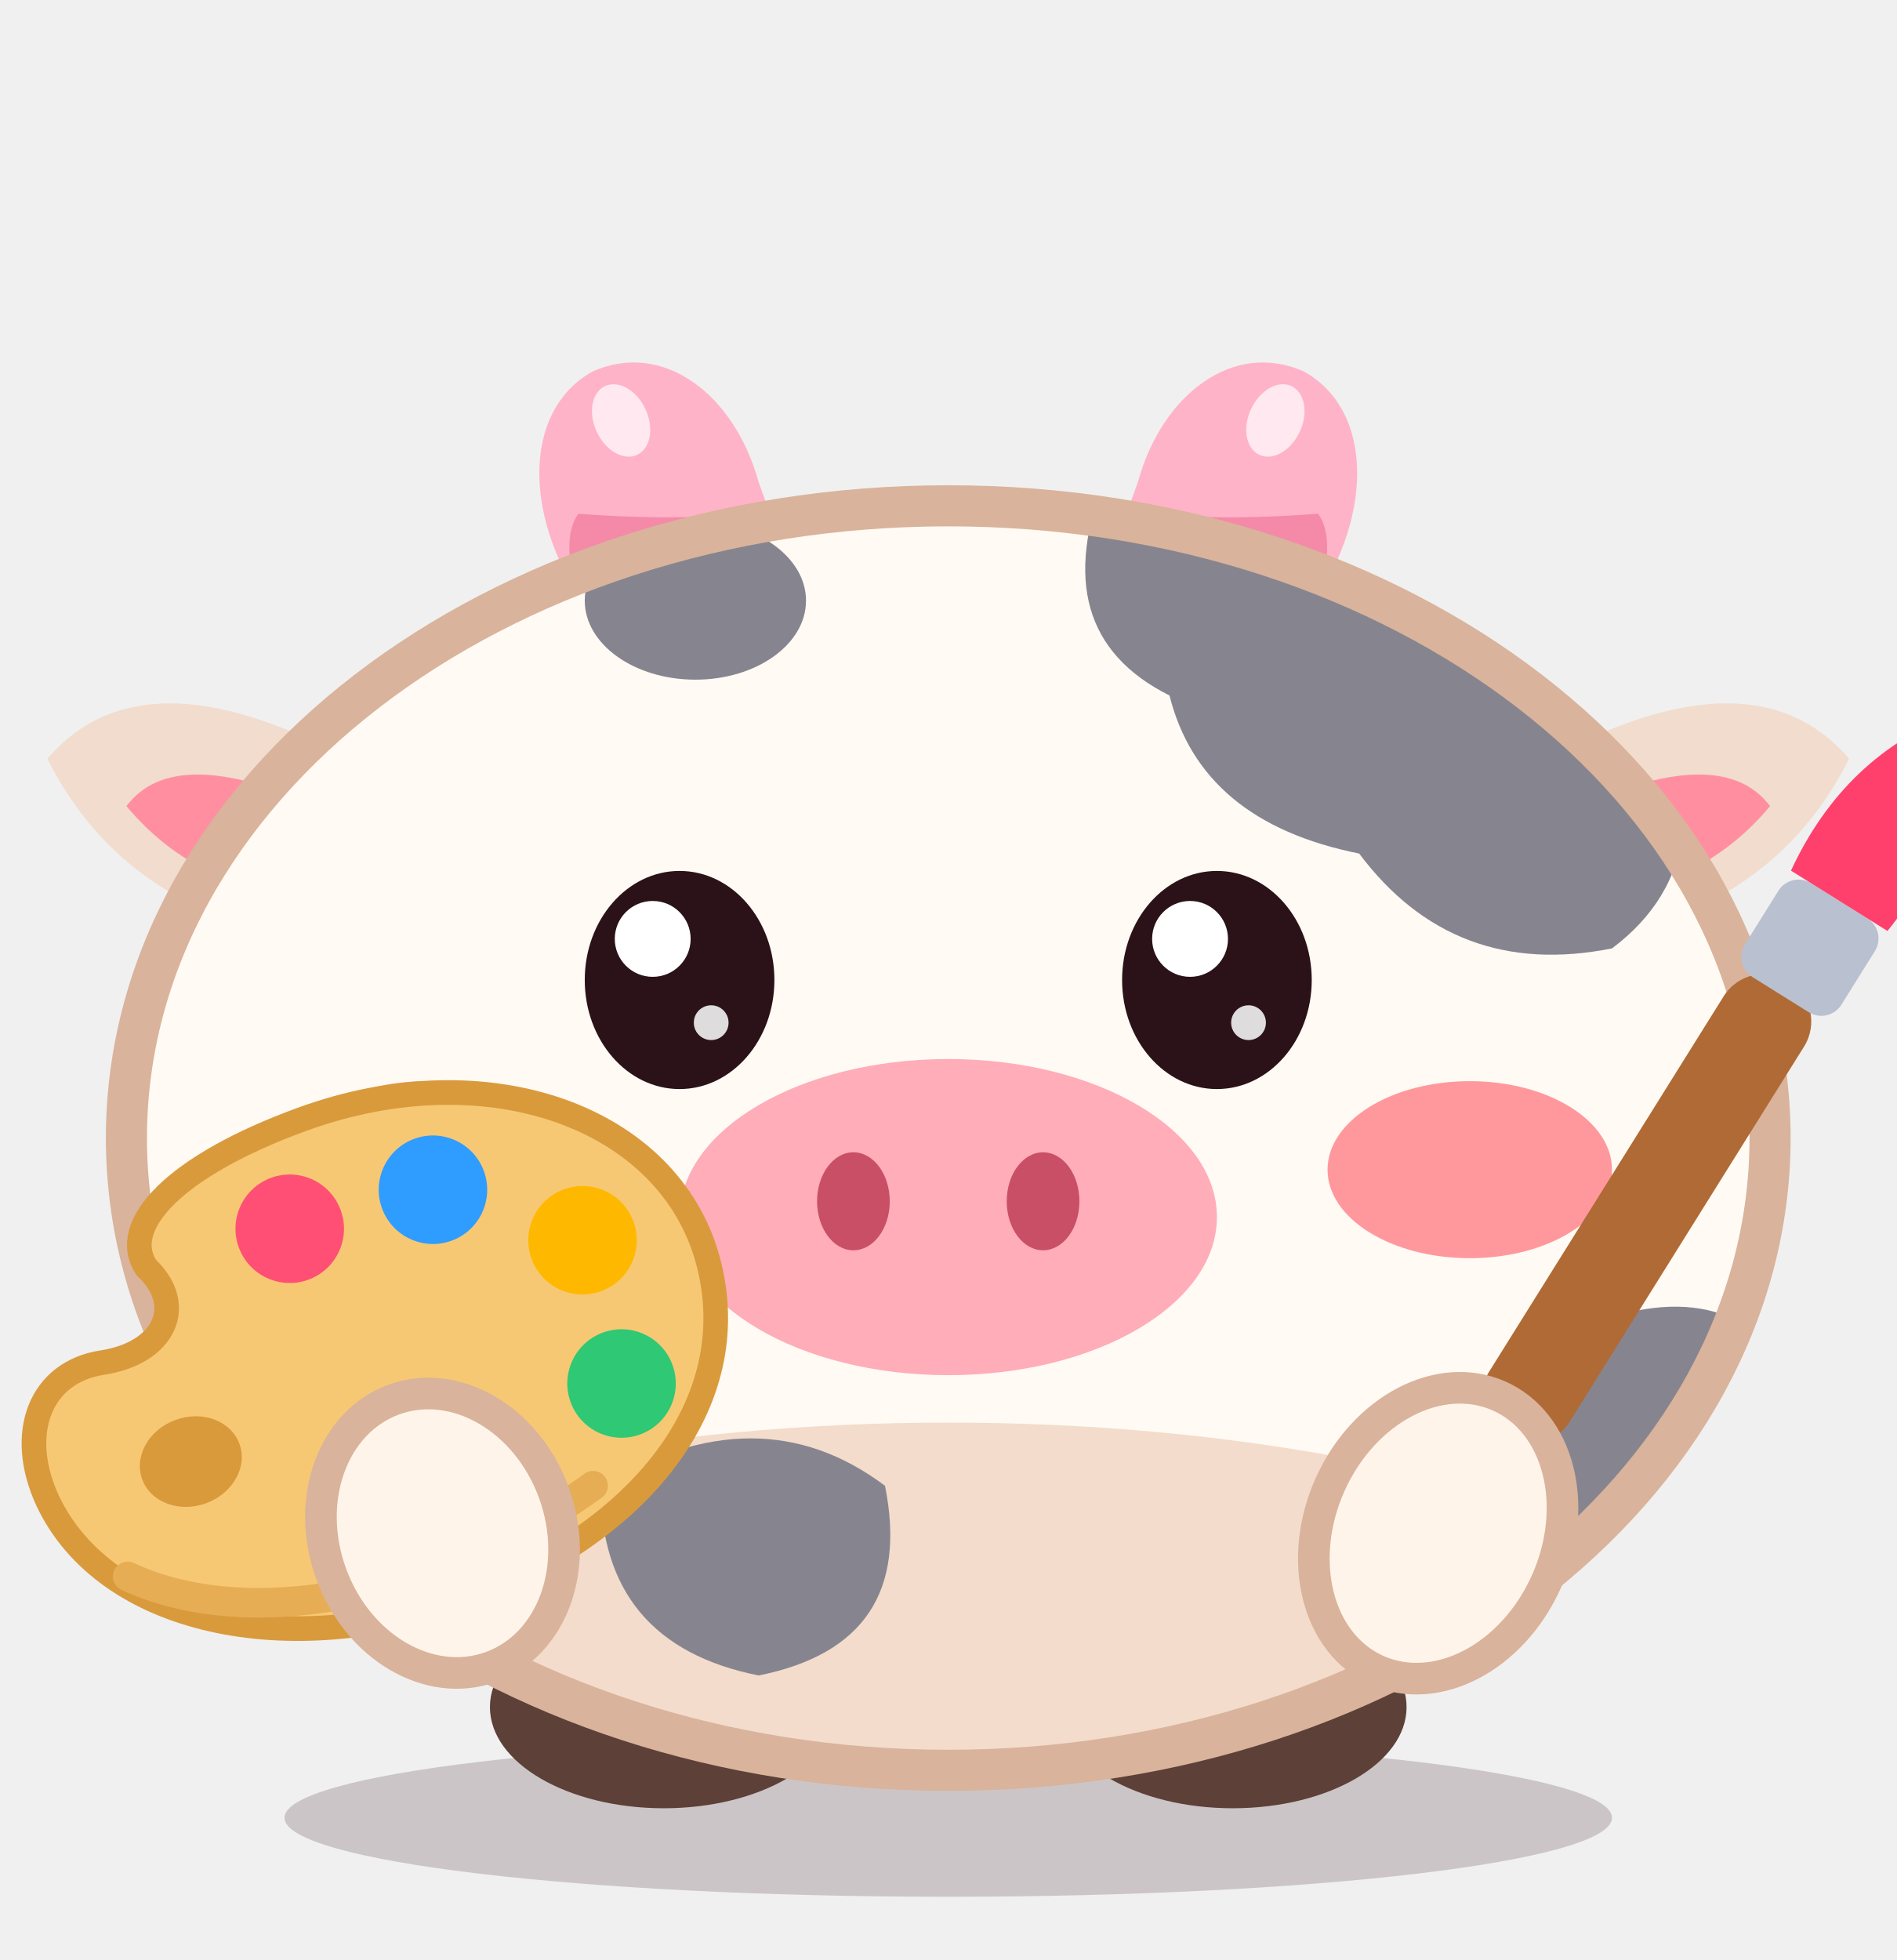
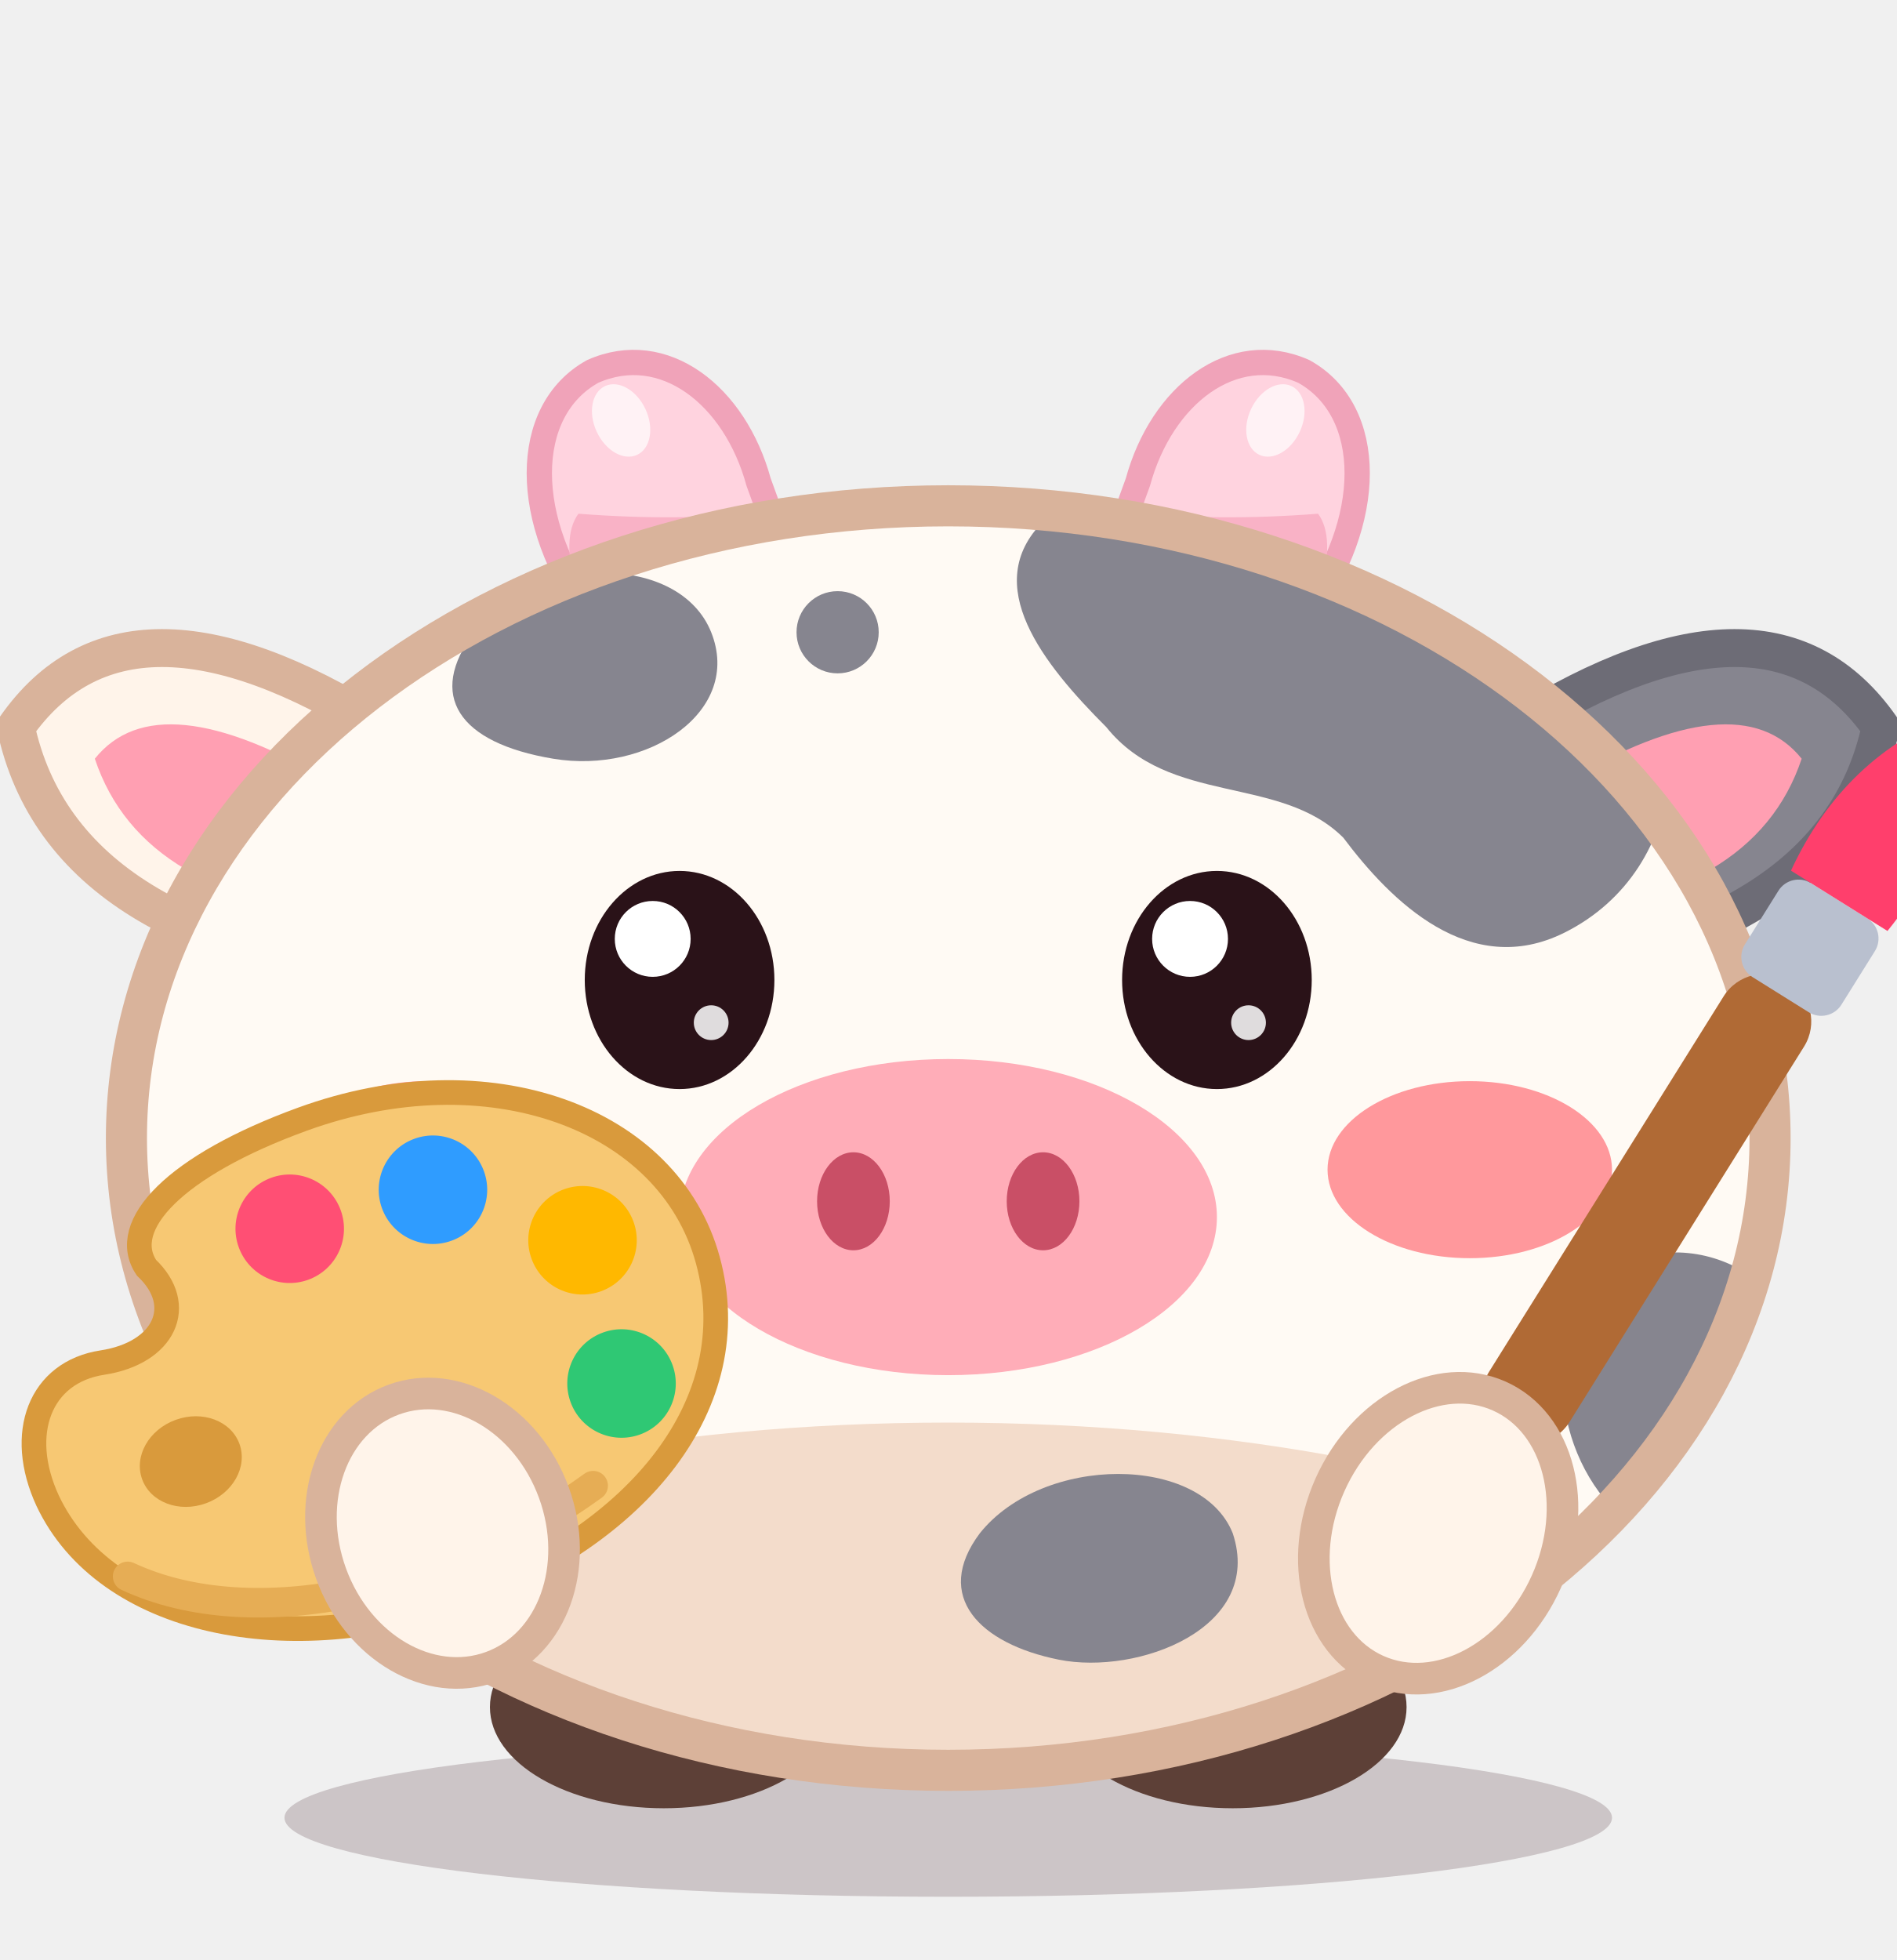
<svg xmlns="http://www.w3.org/2000/svg" viewBox="0 -2 120 124">
  <defs>
    <clipPath id="body">
      <ellipse cx="60" cy="70" rx="52" ry="40" />
    </clipPath>
  </defs>
  <ellipse cx="60" cy="113" rx="42" ry="5" fill="#3a1a22" opacity=".2" />
  <ellipse cx="42" cy="106" rx="11" ry="6.4" fill="#5d4037" />
  <ellipse cx="78" cy="106" rx="11" ry="6.4" fill="#5d4037" />
-   <path d="M37.5 37 C33 31 33 24 37.5 21.5 C42 19.5 46.5 23 48 28.5 L50 34 Z" fill="#ffb3c8" />
-   <path d="M82.5 37 C87 31 87 24 82.5 21.5 C78 19.5 73.5 23 72 28.5 L70 34 Z" fill="#ffb3c8" />
-   <path d="M36.5 35.5 Q35.5 32 36.6 30.5 Q43 31 48.6 30.4 L50 34 Q44 37 37.5 37 Z" fill="#f48aa8" />
-   <path d="M83.5 35.5 Q84.5 32 83.4 30.5 Q77 31 71.4 30.4 L70 34 Q76 37 82.5 37 Z" fill="#f48aa8" />
+   <path d="M37.5 37 C33 31 33 24 37.5 21.5 C42 19.5 46.5 23 48 28.5 L50 34 Z" fill="#ffd3df" stroke="#f0a3b9" stroke-width="1.6" stroke-linejoin="round" />
+   <path d="M82.5 37 C87 31 87 24 82.5 21.5 C78 19.5 73.5 23 72 28.5 L70 34 Z" fill="#ffd3df" stroke="#f0a3b9" stroke-width="1.6" stroke-linejoin="round" />
+   <path d="M36.5 35.5 Q35.5 32 36.6 30.5 Q43 31 48.6 30.4 L50 34 Q44 37 37.5 37 Z" fill="#f9b2c6" />
+   <path d="M83.5 35.5 Q84.5 32 83.4 30.5 Q77 31 71.4 30.4 L70 34 Q76 37 82.5 37 Z" fill="#f9b2c6" />
  <ellipse cx="39.3" cy="24.6" rx="1.7" ry="2.4" transform="rotate(-25 39.3 24.6)" fill="#fff" opacity=".7" />
  <ellipse cx="80.7" cy="24.6" rx="1.7" ry="2.4" transform="rotate(25 80.7 24.6)" fill="#fff" opacity=".7" />
-   <path d="M22 46 Q9 39 3 46 Q9 58 26 58 Z" fill="#f2dccd" />
-   <path d="M20 49 Q11 45 8 49 Q13 55 22 55 Z" fill="#ff8fa0" />
-   <path d="M98 46 Q111 39 117 46 Q111 58 94 58 Z" fill="#f2dccd" />
-   <path d="M100 49 Q109 45 112 49 Q107 55 98 55 Z" fill="#ff8fa0" />
+   <path d="M24 44 Q8 34 1 44 Q4 58 27 60 Z" fill="#fff4ea" stroke="#d9b39b" stroke-width="2.4" stroke-linejoin="round" />
+   <path d="M21 47.5 Q10 41 6 46 Q9 55 23 56 Z" fill="#ff9fb2" />
+   <path d="M96 44 Q112 34 119 44 Q116 58 93 60 Z" fill="#86858f" stroke="#6d6c76" stroke-width="2.4" stroke-linejoin="round" />
+   <path d="M99 47.5 Q110 41 114 46 Q111 55 97 56 Z" fill="#ff9fb2" />
  <ellipse cx="60" cy="70" rx="52" ry="40" fill="#fffaf4" />
  <g clip-path="url(#body)">
    <ellipse cx="60" cy="118" rx="66" ry="30" fill="#f3dccb" />
    <g fill="#86858f">
-       <path d="M70 28 Q90 26 104 40 Q110 52 102 58 Q92 60 86 52 Q76 50 74 42 Q66 38 70 28 Z" />
-       <path d="M38 92 Q48 86 56 92 Q58 102 48 104 Q38 102 38 92 Z" />
-       <ellipse cx="44" cy="36" rx="7" ry="5" />
-       <path d="M100 82 Q110 78 114 86 Q112 98 104 98 Q96 94 100 82 Z" />
+       <path d="M66 31 C74 25 92 26 101 35 C108 42 107 53 99 57 C93 60 88 55 85 51 C81 47 74 49 70 44 C66 40 62 35 66 31 Z" />
+       <path d="M30 38 C34 33 43 33 45 38 C47 43 41 47 35 46 C29 45 27 42 30 38 Z" />
+       <circle cx="53" cy="38" r="2.6" />
+       <path d="M62 95 C66 90 76 90 78 95 C80 101 72 104 67 103 C62 102 59 99 62 95 Z" />
+       <path d="M101 79 C106 75 114 78 115 86 C115 93 109 97 104 95 C99 92 97 84 101 79 Z" />
    </g>
  </g>
  <ellipse cx="60" cy="70" rx="52" ry="40" fill="none" stroke="#d9b39b" stroke-width="2.6" />
  <ellipse cx="43" cy="60" rx="6" ry="6.9" fill="#2a1218" />
  <circle cx="41.3" cy="57.4" r="2.4" fill="#fff" />
  <circle cx="45" cy="62.7" r="1.1" fill="#fff" opacity=".85" />
  <ellipse cx="77" cy="60" rx="6" ry="6.9" fill="#2a1218" />
  <circle cx="75.3" cy="57.4" r="2.4" fill="#fff" />
  <circle cx="79" cy="62.7" r="1.1" fill="#fff" opacity=".85" />
  <ellipse cx="27" cy="72" rx="9" ry="5.6" fill="#ff7f86" opacity=".8" />
  <ellipse cx="93" cy="72" rx="9" ry="5.6" fill="#ff7f86" opacity=".8" />
  <ellipse cx="60" cy="75" rx="17" ry="10" fill="#ffadb8" />
  <ellipse cx="54" cy="74" rx="2.3" ry="3.1" fill="#c94f66" />
  <ellipse cx="66" cy="74" rx="2.3" ry="3.1" fill="#c94f66" />
  <g transform="translate(23 84) rotate(-20) scale(.78)">
    <path d="M2 -20 C18 -20 30 -10 29 2 C28 14 16 21 1 21 C-14 21 -27 13 -28 2 C-28.5 -4 -25 -8 -20 -7              C-15 -6 -12 -9 -14 -13 C-15 -17 -9 -20 2 -20 Z" fill="#f7c873" stroke="#d99a3c" stroke-width="2" />
    <path d="M-24 10 C-16 18 0 20 14 16" fill="none" stroke="#e6ad55" stroke-width="2.4" stroke-linecap="round" />
    <ellipse cx="-16" cy="3" rx="4.2" ry="3.6" fill="#d99a3c" />
    <circle cx="-2" cy="-12" r="4.4" fill="#ff4f74" />
    <circle cx="10" cy="-11" r="4.4" fill="#2f9cff" />
    <circle cx="20" cy="-3" r="4.4" fill="#ffb800" />
    <circle cx="19" cy="9" r="4.4" fill="#2fc874" />
    <circle cx="6" cy="12" r="4.4" fill="#a66bff" />
  </g>
  <ellipse cx="28" cy="95" rx="7.5" ry="9" transform="rotate(-20 28 95)" fill="#fff4ea" stroke="#d9b39b" stroke-width="2" />
  <g transform="translate(92 94) rotate(32)">
    <rect x="-3" y="-40" width="6" height="34" rx="3" fill="#b06a35" />
    <rect x="-3.6" y="-46" width="7.2" height="7" rx="1.5" fill="#b9c0cf" />
    <path d="M-3.6 -46 q-1 -8 3.6 -14 q4.6 6 3.6 14 z" fill="#ff3f6c" />
  </g>
  <ellipse cx="91" cy="95" rx="7.5" ry="9.5" transform="rotate(24 91 95)" fill="#fff4ea" stroke="#d9b39b" stroke-width="2" />
</svg>
